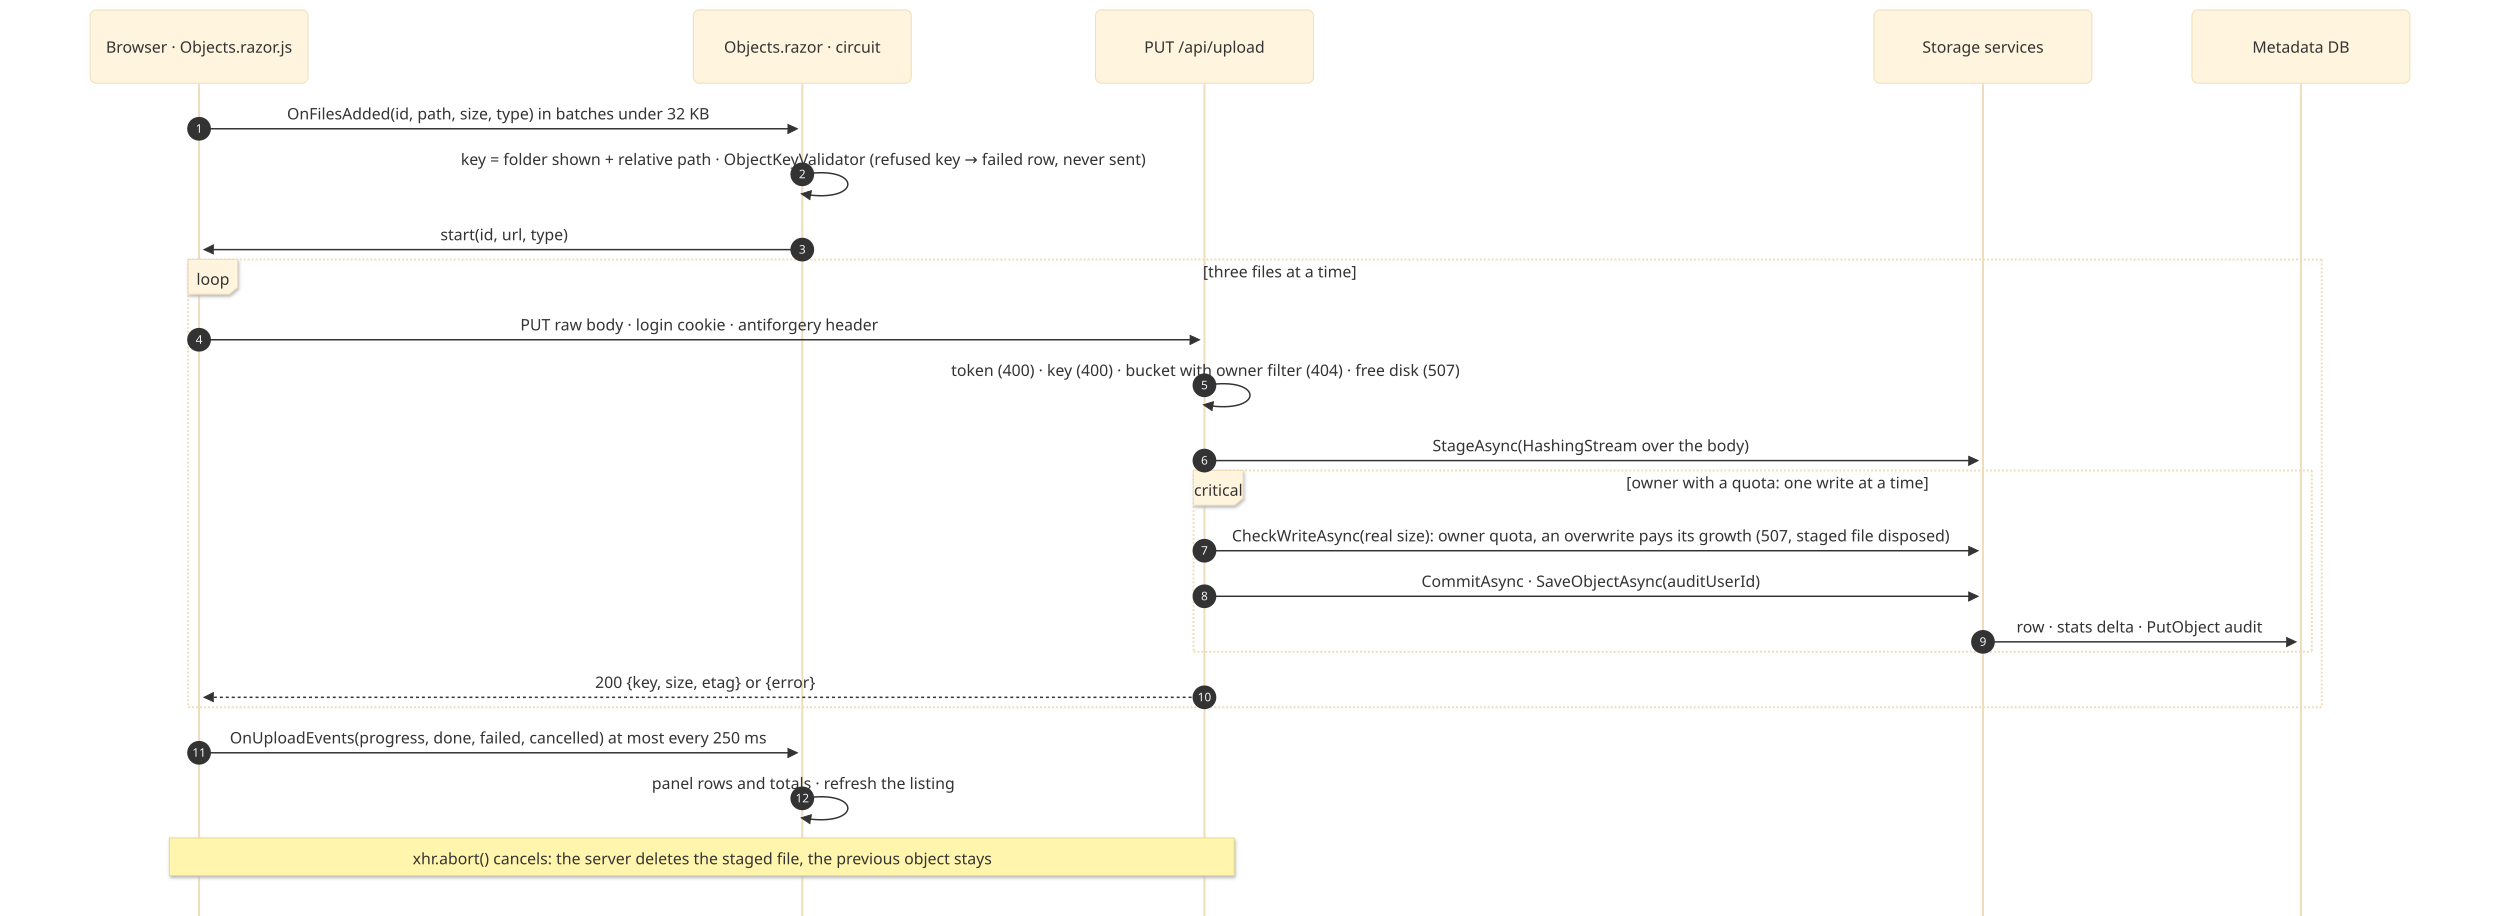
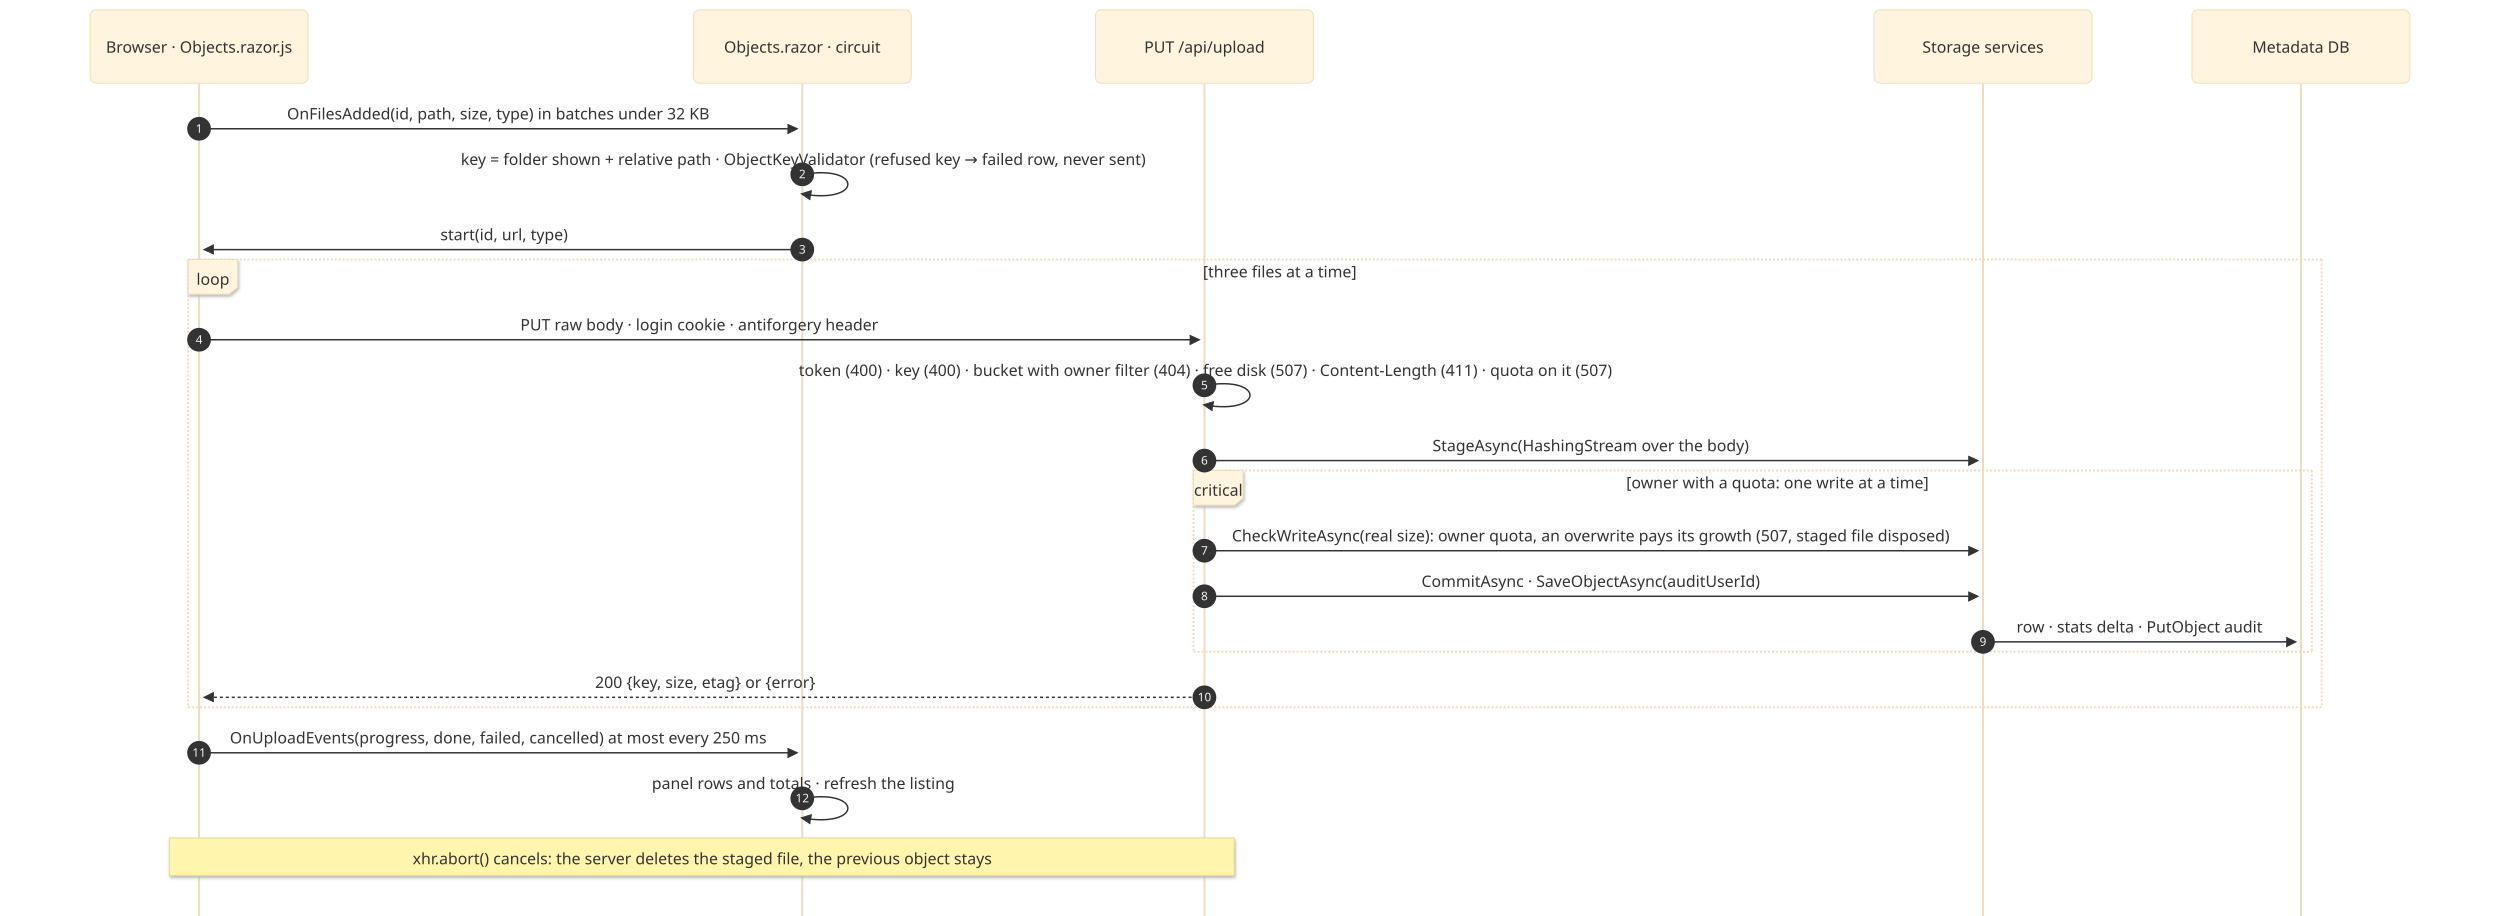
<svg xmlns="http://www.w3.org/2000/svg" id="my-svg" width="2442" height="894" viewBox="-50 -10 2442 924" role="graphics-document document" aria-roledescription="sequence" style="background-color: white;">
  <g>
    <line id="actor4" x1="2232" y1="74" x2="2232" y2="2000" class="actor-line 200" stroke-width="0.5px" stroke="#999" name="DB" data-et="life-line" data-id="DB" />
    <g id="root-4" data-look="neo" data-et="participant" data-type="participant" data-id="DB">
      <rect x="2122" y="0" fill="#eaeaea" stroke="#666" width="220" height="74" name="DB" rx="6" ry="6" class="actor actor-top" data-look="neo" filter="url(#my-svg-drop-shadow)" />
      <text x="2232" y="37" dominant-baseline="central" alignment-baseline="central" class="actor actor-box" style="text-anchor: middle; font-size: 16px; font-weight: 400; font-family: system-ui, sans-serif;">
        <tspan x="2232" dy="0">Metadata DB</tspan>
      </text>
    </g>
  </g>
  <g>
    <line id="actor3" x1="1911" y1="74" x2="1911" y2="2000" class="actor-line 200" stroke-width="0.5px" stroke="#999" name="S" data-et="life-line" data-id="S" />
    <g id="root-3" data-look="neo" data-et="participant" data-type="participant" data-id="S">
      <rect x="1801" y="0" fill="#eaeaea" stroke="#666" width="220" height="74" name="S" rx="6" ry="6" class="actor actor-top" data-look="neo" filter="url(#my-svg-drop-shadow)" />
      <text x="1911" y="37" dominant-baseline="central" alignment-baseline="central" class="actor actor-box" style="text-anchor: middle; font-size: 16px; font-weight: 400; font-family: system-ui, sans-serif;">
        <tspan x="1911" dy="0">Storage services</tspan>
      </text>
    </g>
  </g>
  <g>
    <line id="actor2" x1="1125" y1="74" x2="1125" y2="2000" class="actor-line 200" stroke-width="0.5px" stroke="#999" name="U" data-et="life-line" data-id="U" />
    <g id="root-2" data-look="neo" data-et="participant" data-type="participant" data-id="U">
      <rect x="1015" y="0" fill="#eaeaea" stroke="#666" width="220" height="74" name="U" rx="6" ry="6" class="actor actor-top" data-look="neo" filter="url(#my-svg-drop-shadow)" />
      <text x="1125" y="37" dominant-baseline="central" alignment-baseline="central" class="actor actor-box" style="text-anchor: middle; font-size: 16px; font-weight: 400; font-family: system-ui, sans-serif;">
        <tspan x="1125" dy="0">PUT /api/upload</tspan>
      </text>
    </g>
  </g>
  <g>
    <line id="actor1" x1="719" y1="74" x2="719" y2="2000" class="actor-line 200" stroke-width="0.5px" stroke="#999" name="P" data-et="life-line" data-id="P" />
    <g id="root-1" data-look="neo" data-et="participant" data-type="participant" data-id="P">
      <rect x="609" y="0" fill="#eaeaea" stroke="#666" width="220" height="74" name="P" rx="6" ry="6" class="actor actor-top" data-look="neo" filter="url(#my-svg-drop-shadow)" />
      <text x="719" y="37" dominant-baseline="central" alignment-baseline="central" class="actor actor-box" style="text-anchor: middle; font-size: 16px; font-weight: 400; font-family: system-ui, sans-serif;">
        <tspan x="719" dy="0">Objects.razor · circuit</tspan>
      </text>
    </g>
  </g>
  <g>
    <line id="actor0" x1="110" y1="74" x2="110" y2="2000" class="actor-line 200" stroke-width="0.5px" stroke="#999" name="B" data-et="life-line" data-id="B" />
    <g id="root-0" data-look="neo" data-et="participant" data-type="participant" data-id="B">
      <rect x="0" y="0" fill="#eaeaea" stroke="#666" width="220" height="74" name="B" rx="6" ry="6" class="actor actor-top" data-look="neo" filter="url(#my-svg-drop-shadow)" />
      <text x="110" y="37" dominant-baseline="central" alignment-baseline="central" class="actor actor-box" style="text-anchor: middle; font-size: 16px; font-weight: 400; font-family: system-ui, sans-serif;">
        <tspan x="110" dy="0">Browser · Objects.razor.js</tspan>
      </text>
    </g>
  </g>
  <style>#my-svg{font-size:16px;fill:#333;}@keyframes edge-animation-frame{from{stroke-dashoffset:0;}}@keyframes dash{to{stroke-dashoffset:0;}}#my-svg .edge-animation-slow{stroke-dasharray:9,5!important;stroke-dashoffset:900;animation:dash 50s linear infinite;stroke-linecap:round;}#my-svg .edge-animation-fast{stroke-dasharray:9,5!important;stroke-dashoffset:900;animation:dash 20s linear infinite;stroke-linecap:round;}#my-svg .error-icon{fill:hsl(220.588, 100%, 98.333%);}#my-svg .error-text{fill:rgb(8.5, 5.75, 0);stroke:rgb(8.5, 5.75, 0);}#my-svg .edge-thickness-normal{stroke-width:1px;}#my-svg .edge-thickness-thick{stroke-width:3.5px;}#my-svg .edge-pattern-solid{stroke-dasharray:0;}#my-svg .edge-thickness-invisible{stroke-width:0;fill:none;}#my-svg .edge-pattern-dashed{stroke-dasharray:3;}#my-svg .edge-pattern-dotted{stroke-dasharray:2;}#my-svg .marker{fill:#0b0b0b;stroke:#0b0b0b;}#my-svg .marker.cross{stroke:#0b0b0b;}#my-svg svg{font-size:16px;}#my-svg p{margin:0;}#my-svg .actor{stroke:hsl(40.588, 60%, 83.333%);fill:#fff4dd;stroke-width:1;}#my-svg rect.actor.outer-path[data-look="neo"]{filter:drop-shadow( 1px 2px 2px rgba(185,185,185,1));}#my-svg rect.note[data-look="neo"]{stroke:hsl(52.683, 60%, 73.922%);fill:#fff5ad;filter:drop-shadow( 1px 2px 2px rgba(185,185,185,1));}#my-svg text.actor&gt;tspan{fill:#333;stroke:none;}#my-svg .actor-line{stroke:hsl(40.588, 60%, 83.333%);}#my-svg .innerArc{stroke-width:1.5;stroke-dasharray:none;}#my-svg .messageLine0{stroke-width:1.5;stroke-dasharray:none;stroke:#333;}#my-svg .messageLine1{stroke-width:1.5;stroke-dasharray:2,2;stroke:#333;}#my-svg [id$="-arrowhead"] path{fill:#333;stroke:#333;}#my-svg .sequenceNumber{fill:#f4f4f4;}#my-svg [id$="-sequencenumber"]{fill:#333;}#my-svg [id$="-crosshead"] path{fill:#333;stroke:#333;}#my-svg .messageText{fill:#333;stroke:none;}#my-svg .labelBox{stroke:hsl(40.588, 60%, 83.333%);fill:#fff4dd;filter:drop-shadow( 1px 2px 2px rgba(185,185,185,1));}#my-svg .labelText,#my-svg .labelText&gt;tspan{fill:#333;stroke:none;}#my-svg .loopText,#my-svg .loopText&gt;tspan{fill:#333;stroke:none;}#my-svg .sectionTitle,#my-svg .sectionTitle&gt;tspan{fill:#333;stroke:none;}#my-svg .loopLine{stroke-width:2px;stroke-dasharray:2,2;stroke:hsl(40.588, 60%, 83.333%);fill:hsl(40.588, 60%, 83.333%);}#my-svg .note{stroke:hsl(52.683, 60%, 73.922%);fill:#fff5ad;}#my-svg .noteText,#my-svg .noteText&gt;tspan{fill:#333;stroke:none;}#my-svg .activation0{fill:hsl(-79.412, 100%, 93.333%);stroke:hsl(-79.412, 100%, 83.333%);}#my-svg .activation1{fill:hsl(-79.412, 100%, 93.333%);stroke:hsl(-79.412, 100%, 83.333%);}#my-svg .activation2{fill:hsl(-79.412, 100%, 93.333%);stroke:hsl(-79.412, 100%, 83.333%);}#my-svg .actorPopupMenu{position:absolute;}#my-svg .actorPopupMenuPanel{position:absolute;fill:#fff4dd;box-shadow:0px 8px 16px 0px rgba(0,0,0,0.2);filter:drop-shadow(3px 5px 2px rgb(0 0 0 / 0.4));}#my-svg .actor-man circle,#my-svg line{fill:#fff4dd;stroke-width:2px;}#my-svg g rect.rect{filter:drop-shadow( 1px 2px 2px rgba(185,185,185,1));stroke:hsl(40.588, 60%, 83.333%);}#my-svg .node .neo-node{stroke:hsl(40.588, 60%, 83.333%);}#my-svg [data-look="neo"].node rect,#my-svg [data-look="neo"].cluster rect,#my-svg [data-look="neo"].node polygon{stroke:url(#my-svg-gradient);filter:drop-shadow( 1px 2px 2px rgba(185,185,185,1));}#my-svg [data-look="neo"].swimlane.cluster rect{filter:none;}#my-svg [data-look="neo"].node path{stroke:url(#my-svg-gradient);stroke-width:1px;}#my-svg [data-look="neo"].node .outer-path{filter:drop-shadow( 1px 2px 2px rgba(185,185,185,1));}#my-svg [data-look="neo"].node .neo-line path{stroke:hsl(40.588, 60%, 83.333%);filter:none;}#my-svg [data-look="neo"].node circle{stroke:url(#my-svg-gradient);filter:drop-shadow( 1px 2px 2px rgba(185,185,185,1));}#my-svg [data-look="neo"].node circle .state-start{fill:#000000;}#my-svg [data-look="neo"].icon-shape .icon{fill:url(#my-svg-gradient);filter:drop-shadow( 1px 2px 2px rgba(185,185,185,1));}#my-svg [data-look="neo"].icon-shape .icon-neo path{stroke:url(#my-svg-gradient);filter:drop-shadow( 1px 2px 2px rgba(185,185,185,1));}#my-svg :root{--mermaid-font-family:system-ui,sans-serif;}</style>
  <g />
  <defs>
    <symbol id="my-svg-computer" width="24" height="24">
      <path transform="scale(.5)" d="M2 2v13h20v-13h-20zm18 11h-16v-9h16v9zm-10.228 6l.466-1h3.524l.467 1h-4.457zm14.228 3h-24l2-6h2.104l-1.33 4h18.45l-1.297-4h2.073l2 6zm-5-10h-14v-7h14v7z" />
    </symbol>
  </defs>
  <defs>
    <symbol id="my-svg-database" fill-rule="evenodd" clip-rule="evenodd">
      <path transform="scale(.5)" d="M12.258.001l.256.004.255.005.253.008.251.01.249.012.247.015.246.016.242.019.241.02.239.023.236.024.233.027.231.028.229.031.225.032.223.034.22.036.217.038.214.04.211.041.208.043.205.045.201.046.198.048.194.05.191.051.187.053.183.054.18.056.175.057.172.059.168.06.163.061.16.063.155.064.15.066.074.033.073.033.071.034.07.034.069.035.068.035.067.035.066.035.064.036.064.036.062.036.06.036.06.037.058.037.058.037.055.038.055.038.053.038.052.038.051.039.05.039.048.039.047.039.045.04.044.04.043.04.041.04.04.041.039.041.037.041.036.041.034.041.033.042.032.042.03.042.029.042.027.042.026.043.024.043.023.043.021.043.02.043.018.044.017.043.015.044.013.044.012.044.011.045.009.044.007.045.006.045.004.045.002.045.001.045v17l-.001.045-.002.045-.004.045-.006.045-.007.045-.009.044-.011.045-.012.044-.013.044-.015.044-.017.043-.018.044-.02.043-.021.043-.023.043-.024.043-.026.043-.027.042-.029.042-.03.042-.032.042-.033.042-.034.041-.036.041-.037.041-.039.041-.04.041-.041.04-.043.04-.044.04-.045.04-.047.039-.048.039-.05.039-.051.039-.052.038-.053.038-.055.038-.055.038-.058.037-.058.037-.06.037-.06.036-.062.036-.064.036-.064.036-.066.035-.067.035-.068.035-.069.035-.07.034-.071.034-.073.033-.074.033-.15.066-.155.064-.16.063-.163.061-.168.06-.172.059-.175.057-.18.056-.183.054-.187.053-.191.051-.194.05-.198.048-.201.046-.205.045-.208.043-.211.041-.214.04-.217.038-.22.036-.223.034-.225.032-.229.031-.231.028-.233.027-.236.024-.239.023-.241.02-.242.019-.246.016-.247.015-.249.012-.251.01-.253.008-.255.005-.256.004-.258.001-.258-.001-.256-.004-.255-.005-.253-.008-.251-.01-.249-.012-.247-.015-.245-.016-.243-.019-.241-.02-.238-.023-.236-.024-.234-.027-.231-.028-.228-.031-.226-.032-.223-.034-.22-.036-.217-.038-.214-.04-.211-.041-.208-.043-.204-.045-.201-.046-.198-.048-.195-.05-.19-.051-.187-.053-.184-.054-.179-.056-.176-.057-.172-.059-.167-.06-.164-.061-.159-.063-.155-.064-.151-.066-.074-.033-.072-.033-.072-.034-.07-.034-.069-.035-.068-.035-.067-.035-.066-.035-.064-.036-.063-.036-.062-.036-.061-.036-.06-.037-.058-.037-.057-.037-.056-.038-.055-.038-.053-.038-.052-.038-.051-.039-.049-.039-.049-.039-.046-.039-.046-.04-.044-.04-.043-.04-.041-.04-.04-.041-.039-.041-.037-.041-.036-.041-.034-.041-.033-.042-.032-.042-.03-.042-.029-.042-.027-.042-.026-.043-.024-.043-.023-.043-.021-.043-.02-.043-.018-.044-.017-.043-.015-.044-.013-.044-.012-.044-.011-.045-.009-.044-.007-.045-.006-.045-.004-.045-.002-.045-.001-.045v-17l.001-.045.002-.045.004-.045.006-.045.007-.045.009-.044.011-.045.012-.044.013-.044.015-.044.017-.043.018-.044.02-.043.021-.043.023-.043.024-.043.026-.043.027-.042.029-.042.03-.042.032-.042.033-.042.034-.041.036-.041.037-.041.039-.041.04-.041.041-.04.043-.04.044-.04.046-.04.046-.039.049-.039.049-.039.051-.039.052-.038.053-.038.055-.038.056-.038.057-.037.058-.037.06-.037.061-.036.062-.036.063-.036.064-.036.066-.035.067-.035.068-.035.069-.035.07-.034.072-.034.072-.033.074-.033.151-.066.155-.064.159-.063.164-.061.167-.06.172-.059.176-.057.179-.056.184-.054.187-.053.19-.051.195-.05.198-.048.201-.046.204-.045.208-.043.211-.041.214-.04.217-.038.22-.036.223-.034.226-.032.228-.031.231-.028.234-.027.236-.024.238-.023.241-.02.243-.019.245-.016.247-.015.249-.012.251-.01.253-.008.255-.005.256-.004.258-.001.258.001zm-9.258 20.499v.01l.001.021.003.021.004.022.005.021.006.022.007.022.009.023.01.022.011.023.012.023.013.023.015.023.016.024.017.023.018.024.019.024.021.024.022.025.023.024.024.025.052.049.056.05.061.051.066.051.07.051.075.051.079.052.084.052.088.052.092.052.097.052.102.051.105.052.11.052.114.051.119.051.123.051.127.05.131.05.135.05.139.048.144.049.147.047.152.047.155.047.16.045.163.045.167.043.171.043.176.041.178.041.183.039.187.039.19.037.194.035.197.035.202.033.204.031.209.03.212.029.216.027.219.025.222.024.226.021.23.02.233.018.236.016.24.015.243.012.246.01.249.008.253.005.256.004.259.001.26-.001.257-.004.254-.005.25-.008.247-.011.244-.012.241-.014.237-.016.233-.018.231-.021.226-.021.224-.024.22-.026.216-.027.212-.028.21-.031.205-.031.202-.034.198-.034.194-.036.191-.037.187-.039.183-.04.179-.04.175-.042.172-.043.168-.044.163-.045.16-.046.155-.046.152-.047.148-.048.143-.049.139-.049.136-.05.131-.05.126-.05.123-.051.118-.052.114-.051.11-.052.106-.052.101-.052.096-.052.092-.052.088-.053.083-.051.079-.052.074-.052.07-.051.065-.051.06-.051.056-.05.051-.05.023-.024.023-.025.021-.024.02-.024.019-.024.018-.024.017-.024.015-.023.014-.024.013-.023.012-.023.01-.023.01-.022.008-.022.006-.022.006-.022.004-.022.004-.021.001-.021.001-.021v-4.127l-.077.055-.08.053-.083.054-.085.053-.087.052-.09.052-.093.051-.095.05-.097.05-.1.049-.102.049-.105.048-.106.047-.109.047-.111.046-.114.045-.115.045-.118.044-.12.043-.122.042-.124.042-.126.041-.128.04-.13.04-.132.038-.134.038-.135.037-.138.037-.139.035-.142.035-.143.034-.144.033-.147.032-.148.031-.15.03-.151.03-.153.029-.154.027-.156.027-.158.026-.159.025-.161.024-.162.023-.163.022-.165.021-.166.02-.167.019-.169.018-.169.017-.171.016-.173.015-.173.014-.175.013-.175.012-.177.011-.178.01-.179.008-.179.008-.181.006-.182.005-.182.004-.184.003-.184.002h-.37l-.184-.002-.184-.003-.182-.004-.182-.005-.181-.006-.179-.008-.179-.008-.178-.01-.176-.011-.176-.012-.175-.013-.173-.014-.172-.015-.171-.016-.17-.017-.169-.018-.167-.019-.166-.02-.165-.021-.163-.022-.162-.023-.161-.024-.159-.025-.157-.026-.156-.027-.155-.027-.153-.029-.151-.03-.15-.03-.148-.031-.146-.032-.145-.033-.143-.034-.141-.035-.14-.035-.137-.037-.136-.037-.134-.038-.132-.038-.13-.04-.128-.04-.126-.041-.124-.042-.122-.042-.12-.044-.117-.043-.116-.045-.113-.045-.112-.046-.109-.047-.106-.047-.105-.048-.102-.049-.1-.049-.097-.05-.095-.05-.093-.052-.09-.051-.087-.052-.085-.053-.083-.054-.08-.054-.077-.054v4.127zm0-5.654v.011l.001.021.003.021.004.021.005.022.006.022.007.022.009.022.01.022.011.023.012.023.013.023.015.024.016.023.017.024.018.024.019.024.021.024.022.024.023.025.024.024.052.05.056.05.061.05.066.051.07.051.075.052.079.051.084.052.088.052.092.052.097.052.102.052.105.052.11.051.114.051.119.052.123.05.127.051.131.05.135.049.139.049.144.048.147.048.152.047.155.046.16.045.163.045.167.044.171.042.176.042.178.04.183.04.187.038.19.037.194.036.197.034.202.033.204.032.209.03.212.028.216.027.219.025.222.024.226.022.23.02.233.018.236.016.24.014.243.012.246.01.249.008.253.006.256.003.259.001.26-.001.257-.003.254-.006.25-.008.247-.01.244-.012.241-.015.237-.016.233-.018.231-.02.226-.022.224-.024.22-.025.216-.027.212-.029.21-.03.205-.032.202-.033.198-.035.194-.036.191-.037.187-.039.183-.039.179-.041.175-.042.172-.043.168-.044.163-.045.16-.045.155-.047.152-.047.148-.048.143-.048.139-.05.136-.049.131-.05.126-.051.123-.051.118-.051.114-.052.11-.052.106-.052.101-.052.096-.052.092-.052.088-.052.083-.052.079-.052.074-.051.07-.052.065-.051.06-.05.056-.051.051-.049.023-.025.023-.024.021-.025.02-.024.019-.024.018-.024.017-.024.015-.023.014-.023.013-.024.012-.022.01-.023.01-.023.008-.022.006-.022.006-.022.004-.021.004-.022.001-.021.001-.021v-4.139l-.077.054-.08.054-.083.054-.085.052-.087.053-.09.051-.093.051-.095.051-.097.05-.1.049-.102.049-.105.048-.106.047-.109.047-.111.046-.114.045-.115.044-.118.044-.12.044-.122.042-.124.042-.126.041-.128.04-.13.039-.132.039-.134.038-.135.037-.138.036-.139.036-.142.035-.143.033-.144.033-.147.033-.148.031-.15.03-.151.03-.153.028-.154.028-.156.027-.158.026-.159.025-.161.024-.162.023-.163.022-.165.021-.166.02-.167.019-.169.018-.169.017-.171.016-.173.015-.173.014-.175.013-.175.012-.177.011-.178.009-.179.009-.179.007-.181.007-.182.005-.182.004-.184.003-.184.002h-.37l-.184-.002-.184-.003-.182-.004-.182-.005-.181-.007-.179-.007-.179-.009-.178-.009-.176-.011-.176-.012-.175-.013-.173-.014-.172-.015-.171-.016-.17-.017-.169-.018-.167-.019-.166-.02-.165-.021-.163-.022-.162-.023-.161-.024-.159-.025-.157-.026-.156-.027-.155-.028-.153-.028-.151-.03-.15-.03-.148-.031-.146-.033-.145-.033-.143-.033-.141-.035-.14-.036-.137-.036-.136-.037-.134-.038-.132-.039-.13-.039-.128-.04-.126-.041-.124-.042-.122-.043-.12-.043-.117-.044-.116-.044-.113-.046-.112-.046-.109-.046-.106-.047-.105-.048-.102-.049-.1-.049-.097-.05-.095-.051-.093-.051-.09-.051-.087-.053-.085-.052-.083-.054-.08-.054-.077-.054v4.139zm0-5.666v.011l.001.02.003.022.004.021.005.022.006.021.007.022.009.023.01.022.011.023.012.023.013.023.015.023.016.024.017.024.018.023.019.024.021.025.022.024.023.024.024.025.052.05.056.05.061.05.066.051.07.051.075.052.079.051.084.052.088.052.092.052.097.052.102.052.105.051.11.052.114.051.119.051.123.051.127.05.131.05.135.05.139.049.144.048.147.048.152.047.155.046.16.045.163.045.167.043.171.043.176.042.178.04.183.04.187.038.19.037.194.036.197.034.202.033.204.032.209.03.212.028.216.027.219.025.222.024.226.021.23.02.233.018.236.017.24.014.243.012.246.01.249.008.253.006.256.003.259.001.26-.001.257-.003.254-.006.25-.008.247-.01.244-.013.241-.014.237-.016.233-.018.231-.02.226-.022.224-.024.22-.025.216-.027.212-.029.21-.03.205-.032.202-.033.198-.035.194-.036.191-.037.187-.039.183-.039.179-.041.175-.042.172-.043.168-.044.163-.045.16-.045.155-.047.152-.047.148-.048.143-.049.139-.049.136-.049.131-.051.126-.05.123-.051.118-.052.114-.051.11-.052.106-.052.101-.052.096-.052.092-.052.088-.052.083-.052.079-.052.074-.052.07-.051.065-.051.06-.051.056-.05.051-.049.023-.025.023-.025.021-.024.02-.024.019-.024.018-.024.017-.024.015-.023.014-.024.013-.023.012-.023.01-.022.01-.023.008-.022.006-.022.006-.022.004-.022.004-.021.001-.021.001-.021v-4.153l-.077.054-.08.054-.083.053-.085.053-.087.053-.09.051-.093.051-.095.051-.097.05-.1.049-.102.048-.105.048-.106.048-.109.046-.111.046-.114.046-.115.044-.118.044-.12.043-.122.043-.124.042-.126.041-.128.04-.13.039-.132.039-.134.038-.135.037-.138.036-.139.036-.142.034-.143.034-.144.033-.147.032-.148.032-.15.03-.151.03-.153.028-.154.028-.156.027-.158.026-.159.024-.161.024-.162.023-.163.023-.165.021-.166.02-.167.019-.169.018-.169.017-.171.016-.173.015-.173.014-.175.013-.175.012-.177.01-.178.01-.179.009-.179.007-.181.006-.182.006-.182.004-.184.003-.184.001-.185.001-.185-.001-.184-.001-.184-.003-.182-.004-.182-.006-.181-.006-.179-.007-.179-.009-.178-.01-.176-.01-.176-.012-.175-.013-.173-.014-.172-.015-.171-.016-.17-.017-.169-.018-.167-.019-.166-.02-.165-.021-.163-.023-.162-.023-.161-.024-.159-.024-.157-.026-.156-.027-.155-.028-.153-.028-.151-.03-.15-.03-.148-.032-.146-.032-.145-.033-.143-.034-.141-.034-.14-.036-.137-.036-.136-.037-.134-.038-.132-.039-.13-.039-.128-.041-.126-.041-.124-.041-.122-.043-.12-.043-.117-.044-.116-.044-.113-.046-.112-.046-.109-.046-.106-.048-.105-.048-.102-.048-.1-.05-.097-.049-.095-.051-.093-.051-.09-.052-.087-.052-.085-.053-.083-.053-.08-.054-.077-.054v4.153zm8.74-8.179l-.257.004-.254.005-.25.008-.247.011-.244.012-.241.014-.237.016-.233.018-.231.021-.226.022-.224.023-.22.026-.216.027-.212.028-.21.031-.205.032-.202.033-.198.034-.194.036-.191.038-.187.038-.183.04-.179.041-.175.042-.172.043-.168.043-.163.045-.16.046-.155.046-.152.048-.148.048-.143.048-.139.049-.136.05-.131.05-.126.051-.123.051-.118.051-.114.052-.11.052-.106.052-.101.052-.096.052-.092.052-.088.052-.083.052-.079.052-.074.051-.07.052-.065.051-.06.05-.056.05-.051.05-.023.025-.023.024-.021.024-.02.025-.019.024-.018.024-.017.023-.015.024-.014.023-.013.023-.012.023-.01.023-.01.022-.008.022-.006.023-.006.021-.004.022-.004.021-.001.021-.001.021.001.021.001.021.004.021.004.022.006.021.006.023.008.022.01.022.01.023.012.023.013.023.014.023.015.024.017.023.018.024.019.024.02.025.021.024.023.024.023.025.051.05.056.05.06.05.065.051.07.052.074.051.079.052.083.052.088.052.092.052.096.052.101.052.106.052.11.052.114.052.118.051.123.051.126.051.131.05.136.05.139.049.143.048.148.048.152.048.155.046.16.046.163.045.168.043.172.043.175.042.179.041.183.04.187.038.191.038.194.036.198.034.202.033.205.032.21.031.212.028.216.027.22.026.224.023.226.022.231.021.233.018.237.016.241.014.244.012.247.011.25.008.254.005.257.004.26.001.26-.001.257-.004.254-.005.25-.008.247-.011.244-.012.241-.014.237-.016.233-.018.231-.021.226-.022.224-.023.22-.026.216-.027.212-.028.21-.031.205-.032.202-.033.198-.034.194-.036.191-.038.187-.038.183-.04.179-.041.175-.042.172-.043.168-.043.163-.045.16-.046.155-.046.152-.048.148-.048.143-.048.139-.049.136-.05.131-.05.126-.051.123-.051.118-.051.114-.052.11-.052.106-.052.101-.052.096-.052.092-.052.088-.052.083-.052.079-.052.074-.051.07-.052.065-.051.06-.05.056-.05.051-.05.023-.025.023-.024.021-.024.02-.025.019-.024.018-.024.017-.023.015-.024.014-.023.013-.023.012-.023.01-.023.01-.022.008-.022.006-.023.006-.021.004-.022.004-.021.001-.021.001-.021-.001-.021-.001-.021-.004-.021-.004-.022-.006-.021-.006-.023-.008-.022-.01-.022-.01-.023-.012-.023-.013-.023-.014-.023-.015-.024-.017-.023-.018-.024-.019-.024-.02-.025-.021-.024-.023-.024-.023-.025-.051-.05-.056-.05-.06-.05-.065-.051-.07-.052-.074-.051-.079-.052-.083-.052-.088-.052-.092-.052-.096-.052-.101-.052-.106-.052-.11-.052-.114-.052-.118-.051-.123-.051-.126-.051-.131-.05-.136-.05-.139-.049-.143-.048-.148-.048-.152-.048-.155-.046-.16-.046-.163-.045-.168-.043-.172-.043-.175-.042-.179-.041-.183-.04-.187-.038-.191-.038-.194-.036-.198-.034-.202-.033-.205-.032-.21-.031-.212-.028-.216-.027-.22-.026-.224-.023-.226-.022-.231-.021-.233-.018-.237-.016-.241-.014-.244-.012-.247-.011-.25-.008-.254-.005-.257-.004-.26-.001-.26.001z" />
    </symbol>
  </defs>
  <defs>
    <symbol id="my-svg-clock" width="24" height="24">
      <path transform="scale(.5)" d="M12 2c5.514 0 10 4.486 10 10s-4.486 10-10 10-10-4.486-10-10 4.486-10 10-10zm0-2c-6.627 0-12 5.373-12 12s5.373 12 12 12 12-5.373 12-12-5.373-12-12-12zm5.848 12.459c.202.038.202.333.001.372-1.907.361-6.045 1.111-6.547 1.111-.719 0-1.301-.582-1.301-1.301 0-.512.77-5.447 1.125-7.445.034-.192.312-.181.343.014l.985 6.238 5.394 1.011z" />
    </symbol>
  </defs>
  <defs>
    <marker id="my-svg-arrowhead" refX="7.9" refY="5" markerUnits="userSpaceOnUse" markerWidth="12" markerHeight="12" orient="auto-start-reverse">
      <path d="M -1 0 L 10 5 L 0 10 z" />
    </marker>
  </defs>
  <defs>
    <marker id="my-svg-crosshead" markerWidth="15" markerHeight="8" orient="auto" refX="4" refY="4.5">
      <path fill="none" stroke="#000000" stroke-width="1pt" d="M 1,2 L 6,7 M 6,2 L 1,7" style="stroke-dasharray: 0, 0;" />
    </marker>
  </defs>
  <defs>
    <marker id="my-svg-filled-head" refX="15.5" refY="7" markerWidth="20" markerHeight="28" orient="auto">
      <path d="M 18,7 L9,13 L14,7 L9,1 Z" />
    </marker>
  </defs>
  <defs>
    <marker id="my-svg-sequencenumber" refX="15" refY="15" markerWidth="60" markerHeight="40" orient="auto">
      <circle cx="15" cy="15" r="6" />
    </marker>
  </defs>
  <defs>
    <marker id="my-svg-solidTopArrowHead" refX="7.9" refY="7.25" markerUnits="userSpaceOnUse" markerWidth="12" markerHeight="12" orient="auto-start-reverse">
      <path d="M 0 0 L 10 8 L 0 8 z" />
    </marker>
  </defs>
  <defs>
    <marker id="my-svg-solidBottomArrowHead" refX="7.9" refY="0.75" markerUnits="userSpaceOnUse" markerWidth="12" markerHeight="12" orient="auto-start-reverse">
      <path d="M 0 0 L 10 0 L 0 8 z" />
    </marker>
  </defs>
  <defs>
    <marker id="my-svg-stickTopArrowHead" refX="7.5" refY="7" markerUnits="userSpaceOnUse" markerWidth="12" markerHeight="12" orient="auto-start-reverse">
      <path d="M 0 0 L 7 7" stroke="black" stroke-width="1.5" fill="none" />
    </marker>
  </defs>
  <defs>
    <marker id="my-svg-stickBottomArrowHead" refX="7.5" refY="0" markerUnits="userSpaceOnUse" markerWidth="12" markerHeight="12" orient="auto-start-reverse">
      <path d="M 0 7 L 7 0" stroke="black" stroke-width="1.5" fill="none" />
    </marker>
  </defs>
  <defs>
    <filter id="my-svg-drop-shadow" height="130%" width="130%">
      <feDropShadow dx="4" dy="4" stdDeviation="0" flood-opacity="0.06" flood-color="#FFFFFF" />
    </filter>
  </defs>
  <g data-et="control-structure" data-id="i12">
    <line x1="1114" y1="465" x2="2243" y2="465" class="loopLine" />
    <line x1="2243" y1="465" x2="2243" y2="648" class="loopLine" />
    <line x1="1114" y1="648" x2="2243" y2="648" class="loopLine" />
    <line x1="1114" y1="465" x2="1114" y2="648" class="loopLine" />
    <polygon points="1114,465 1164,465 1164,493 1155.6,500 1114,500" class="labelBox" />
    <text x="1139" y="485" text-anchor="middle" dominant-baseline="middle" alignment-baseline="middle" class="labelText" style="font-family: system-ui, sans-serif; font-size: 16px; font-weight: 400;">critical</text>
    <text x="1703.5" y="483" text-anchor="middle" class="loopText" style="font-family: system-ui, sans-serif; font-size: 16px; font-weight: 400;">
      <tspan x="1703.5">[owner with a quota: one write at a time]</tspan>
    </text>
  </g>
  <g data-et="control-structure" data-id="i14">
    <line x1="99" y1="252" x2="2253" y2="252" class="loopLine" />
    <line x1="2253" y1="252" x2="2253" y2="704" class="loopLine" />
    <line x1="99" y1="704" x2="2253" y2="704" class="loopLine" />
    <line x1="99" y1="252" x2="99" y2="704" class="loopLine" />
    <polygon points="99,252 149,252 149,280 140.6,287 99,287" class="labelBox" />
    <text x="124" y="272" text-anchor="middle" dominant-baseline="middle" alignment-baseline="middle" class="labelText" style="font-family: system-ui, sans-serif; font-size: 16px; font-weight: 400;">loop</text>
    <text x="1201" y="270" text-anchor="middle" class="loopText" style="font-family: system-ui, sans-serif; font-size: 16px; font-weight: 400;">
      <tspan x="1201">[three files at a time]</tspan>
    </text>
  </g>
  <g data-et="note" data-id="i17">
    <rect x="80" y="836" fill="#EDF2AE" stroke="#666" width="1075" height="38" class="note" data-look="neo" />
    <text x="618" y="841" text-anchor="middle" dominant-baseline="middle" alignment-baseline="middle" class="noteText" dy="1em" style="font-family: system-ui, sans-serif; font-size: 16px; font-weight: 400;">
      <tspan x="618">xhr.abort() cancels: the server deletes the staged file, the previous object stays</tspan>
    </text>
  </g>
  <text x="412" y="89" text-anchor="middle" dominant-baseline="middle" alignment-baseline="middle" class="messageText" dy="1em" style="font-family: system-ui, sans-serif; font-size: 16px; font-weight: 400;">OnFilesAdded(id, path, size, type) in batches under 32 KB</text>
  <line x1="117" y1="120" x2="712" y2="120" class="messageLine0" data-et="message" data-id="i1" data-from="B" data-to="P" stroke-width="2" stroke="none" marker-end="url(#my-svg-arrowhead)" style="fill: none;" />
  <line x1="110" y1="120" x2="110" y2="120" stroke-width="0" marker-start="url(#my-svg-sequencenumber)" />
  <text x="110" y="124" font-family="sans-serif" font-size="12px" text-anchor="middle" class="sequenceNumber">1</text>
  <text x="720" y="135" text-anchor="middle" dominant-baseline="middle" alignment-baseline="middle" class="messageText" dy="1em" style="font-family: system-ui, sans-serif; font-size: 16px; font-weight: 400;">key = folder shown + relative path · ObjectKeyValidator (refused key → failed row, never sent)</text>
  <path d="M 720,166 C 780,156 780,196 720,186" class="messageLine0" data-et="message" data-id="i2" data-from="P" data-to="P" stroke-width="2" stroke="none" marker-end="url(#my-svg-arrowhead)" x1="726" style="fill: none;" />
  <line x1="719" y1="166" x2="719" y2="166" stroke-width="0" marker-start="url(#my-svg-sequencenumber)" />
  <text x="719" y="170" font-family="sans-serif" font-size="12px" text-anchor="middle" class="sequenceNumber">2</text>
  <text x="418" y="211" text-anchor="middle" dominant-baseline="middle" alignment-baseline="middle" class="messageText" dy="1em" style="font-family: system-ui, sans-serif; font-size: 16px; font-weight: 400;">start(id, url, type)</text>
  <line x1="724" y1="242" x2="117" y2="242" class="messageLine0" data-et="message" data-id="i3" data-from="P" data-to="B" stroke-width="2" stroke="none" marker-end="url(#my-svg-arrowhead)" style="fill: none;" />
  <line x1="719" y1="242" x2="719" y2="242" stroke-width="0" marker-start="url(#my-svg-sequencenumber)" />
  <text x="719" y="246" font-family="sans-serif" font-size="12px" text-anchor="middle" class="sequenceNumber">3</text>
  <text x="615" y="302" text-anchor="middle" dominant-baseline="middle" alignment-baseline="middle" class="messageText" dy="1em" style="font-family: system-ui, sans-serif; font-size: 16px; font-weight: 400;">PUT raw body · login cookie · antiforgery header</text>
  <line x1="117" y1="333" x2="1118" y2="333" class="messageLine0" data-et="message" data-id="i5" data-from="B" data-to="U" stroke-width="2" stroke="none" marker-end="url(#my-svg-arrowhead)" style="fill: none;" />
  <line x1="110" y1="333" x2="110" y2="333" stroke-width="0" marker-start="url(#my-svg-sequencenumber)" />
  <text x="110" y="337" font-family="sans-serif" font-size="12px" text-anchor="middle" class="sequenceNumber">4</text>
-   <text x="1126" y="348" text-anchor="middle" dominant-baseline="middle" alignment-baseline="middle" class="messageText" dy="1em" style="font-family: system-ui, sans-serif; font-size: 16px; font-weight: 400;">token (400) · key (400) · bucket with owner filter (404) · free disk (507)</text>
+   <text x="1126" y="348" text-anchor="middle" dominant-baseline="middle" alignment-baseline="middle" class="messageText" dy="1em" style="font-family: system-ui, sans-serif; font-size: 16px; font-weight: 400;">token (400) · key (400) · bucket with owner filter (404) · free disk (507) · Content-Length (411) · quota on it (507)</text>
  <path d="M 1126,379 C 1186,369 1186,409 1126,399" class="messageLine0" data-et="message" data-id="i6" data-from="U" data-to="U" stroke-width="2" stroke="none" marker-end="url(#my-svg-arrowhead)" x1="1132" style="fill: none;" />
  <line x1="1125" y1="379" x2="1125" y2="379" stroke-width="0" marker-start="url(#my-svg-sequencenumber)" />
  <text x="1125" y="383" font-family="sans-serif" font-size="12px" text-anchor="middle" class="sequenceNumber">5</text>
  <text x="1515" y="424" text-anchor="middle" dominant-baseline="middle" alignment-baseline="middle" class="messageText" dy="1em" style="font-family: system-ui, sans-serif; font-size: 16px; font-weight: 400;">StageAsync(HashingStream over the body)</text>
  <line x1="1132" y1="455" x2="1904" y2="455" class="messageLine0" data-et="message" data-id="i7" data-from="U" data-to="S" stroke-width="2" stroke="none" marker-end="url(#my-svg-arrowhead)" style="fill: none;" />
  <line x1="1125" y1="455" x2="1125" y2="455" stroke-width="0" marker-start="url(#my-svg-sequencenumber)" />
  <text x="1125" y="459" font-family="sans-serif" font-size="12px" text-anchor="middle" class="sequenceNumber">6</text>
  <text x="1515" y="515" text-anchor="middle" dominant-baseline="middle" alignment-baseline="middle" class="messageText" dy="1em" style="font-family: system-ui, sans-serif; font-size: 16px; font-weight: 400;">CheckWriteAsync(real size): owner quota, an overwrite pays its growth (507, staged file disposed)</text>
  <line x1="1132" y1="546" x2="1904" y2="546" class="messageLine0" data-et="message" data-id="i9" data-from="U" data-to="S" stroke-width="2" stroke="none" marker-end="url(#my-svg-arrowhead)" style="fill: none;" />
  <line x1="1125" y1="546" x2="1125" y2="546" stroke-width="0" marker-start="url(#my-svg-sequencenumber)" />
  <text x="1125" y="550" font-family="sans-serif" font-size="12px" text-anchor="middle" class="sequenceNumber">7</text>
  <text x="1515" y="561" text-anchor="middle" dominant-baseline="middle" alignment-baseline="middle" class="messageText" dy="1em" style="font-family: system-ui, sans-serif; font-size: 16px; font-weight: 400;">CommitAsync · SaveObjectAsync(auditUserId)</text>
  <line x1="1132" y1="592" x2="1904" y2="592" class="messageLine0" data-et="message" data-id="i10" data-from="U" data-to="S" stroke-width="2" stroke="none" marker-end="url(#my-svg-arrowhead)" style="fill: none;" />
  <line x1="1125" y1="592" x2="1125" y2="592" stroke-width="0" marker-start="url(#my-svg-sequencenumber)" />
  <text x="1125" y="596" font-family="sans-serif" font-size="12px" text-anchor="middle" class="sequenceNumber">8</text>
  <text x="2069" y="607" text-anchor="middle" dominant-baseline="middle" alignment-baseline="middle" class="messageText" dy="1em" style="font-family: system-ui, sans-serif; font-size: 16px; font-weight: 400;">row · stats delta · PutObject audit</text>
  <line x1="1918" y1="638" x2="2225" y2="638" class="messageLine0" data-et="message" data-id="i11" data-from="S" data-to="DB" stroke-width="2" stroke="none" marker-end="url(#my-svg-arrowhead)" style="fill: none;" />
  <line x1="1911" y1="638" x2="1911" y2="638" stroke-width="0" marker-start="url(#my-svg-sequencenumber)" />
  <text x="1911" y="642" font-family="sans-serif" font-size="12px" text-anchor="middle" class="sequenceNumber">9</text>
  <text x="621" y="663" text-anchor="middle" dominant-baseline="middle" alignment-baseline="middle" class="messageText" dy="1em" style="font-family: system-ui, sans-serif; font-size: 16px; font-weight: 400;">200 {key, size, etag} or {error}</text>
  <line x1="1130" y1="694" x2="117" y2="694" class="messageLine1" data-et="message" data-id="i13" data-from="U" data-to="B" stroke-width="2" stroke="none" marker-end="url(#my-svg-arrowhead)" style="stroke-dasharray: 3, 3; fill: none;" />
  <line x1="1125" y1="694" x2="1125" y2="694" stroke-width="0" marker-start="url(#my-svg-sequencenumber)" />
  <text x="1125" y="698" font-family="sans-serif" font-size="12px" text-anchor="middle" class="sequenceNumber">10</text>
  <text x="412" y="719" text-anchor="middle" dominant-baseline="middle" alignment-baseline="middle" class="messageText" dy="1em" style="font-family: system-ui, sans-serif; font-size: 16px; font-weight: 400;">OnUploadEvents(progress, done, failed, cancelled) at most every 250 ms</text>
  <line x1="117" y1="750" x2="712" y2="750" class="messageLine0" data-et="message" data-id="i15" data-from="B" data-to="P" stroke-width="2" stroke="none" marker-end="url(#my-svg-arrowhead)" style="fill: none;" />
  <line x1="110" y1="750" x2="110" y2="750" stroke-width="0" marker-start="url(#my-svg-sequencenumber)" />
  <text x="110" y="754" font-family="sans-serif" font-size="12px" text-anchor="middle" class="sequenceNumber">11</text>
  <text x="720" y="765" text-anchor="middle" dominant-baseline="middle" alignment-baseline="middle" class="messageText" dy="1em" style="font-family: system-ui, sans-serif; font-size: 16px; font-weight: 400;">panel rows and totals · refresh the listing</text>
  <path d="M 720,796 C 780,786 780,826 720,816" class="messageLine0" data-et="message" data-id="i16" data-from="P" data-to="P" stroke-width="2" stroke="none" marker-end="url(#my-svg-arrowhead)" x1="726" style="fill: none;" />
  <line x1="719" y1="796" x2="719" y2="796" stroke-width="0" marker-start="url(#my-svg-sequencenumber)" />
  <text x="719" y="800" font-family="sans-serif" font-size="12px" text-anchor="middle" class="sequenceNumber">12</text>
</svg>
